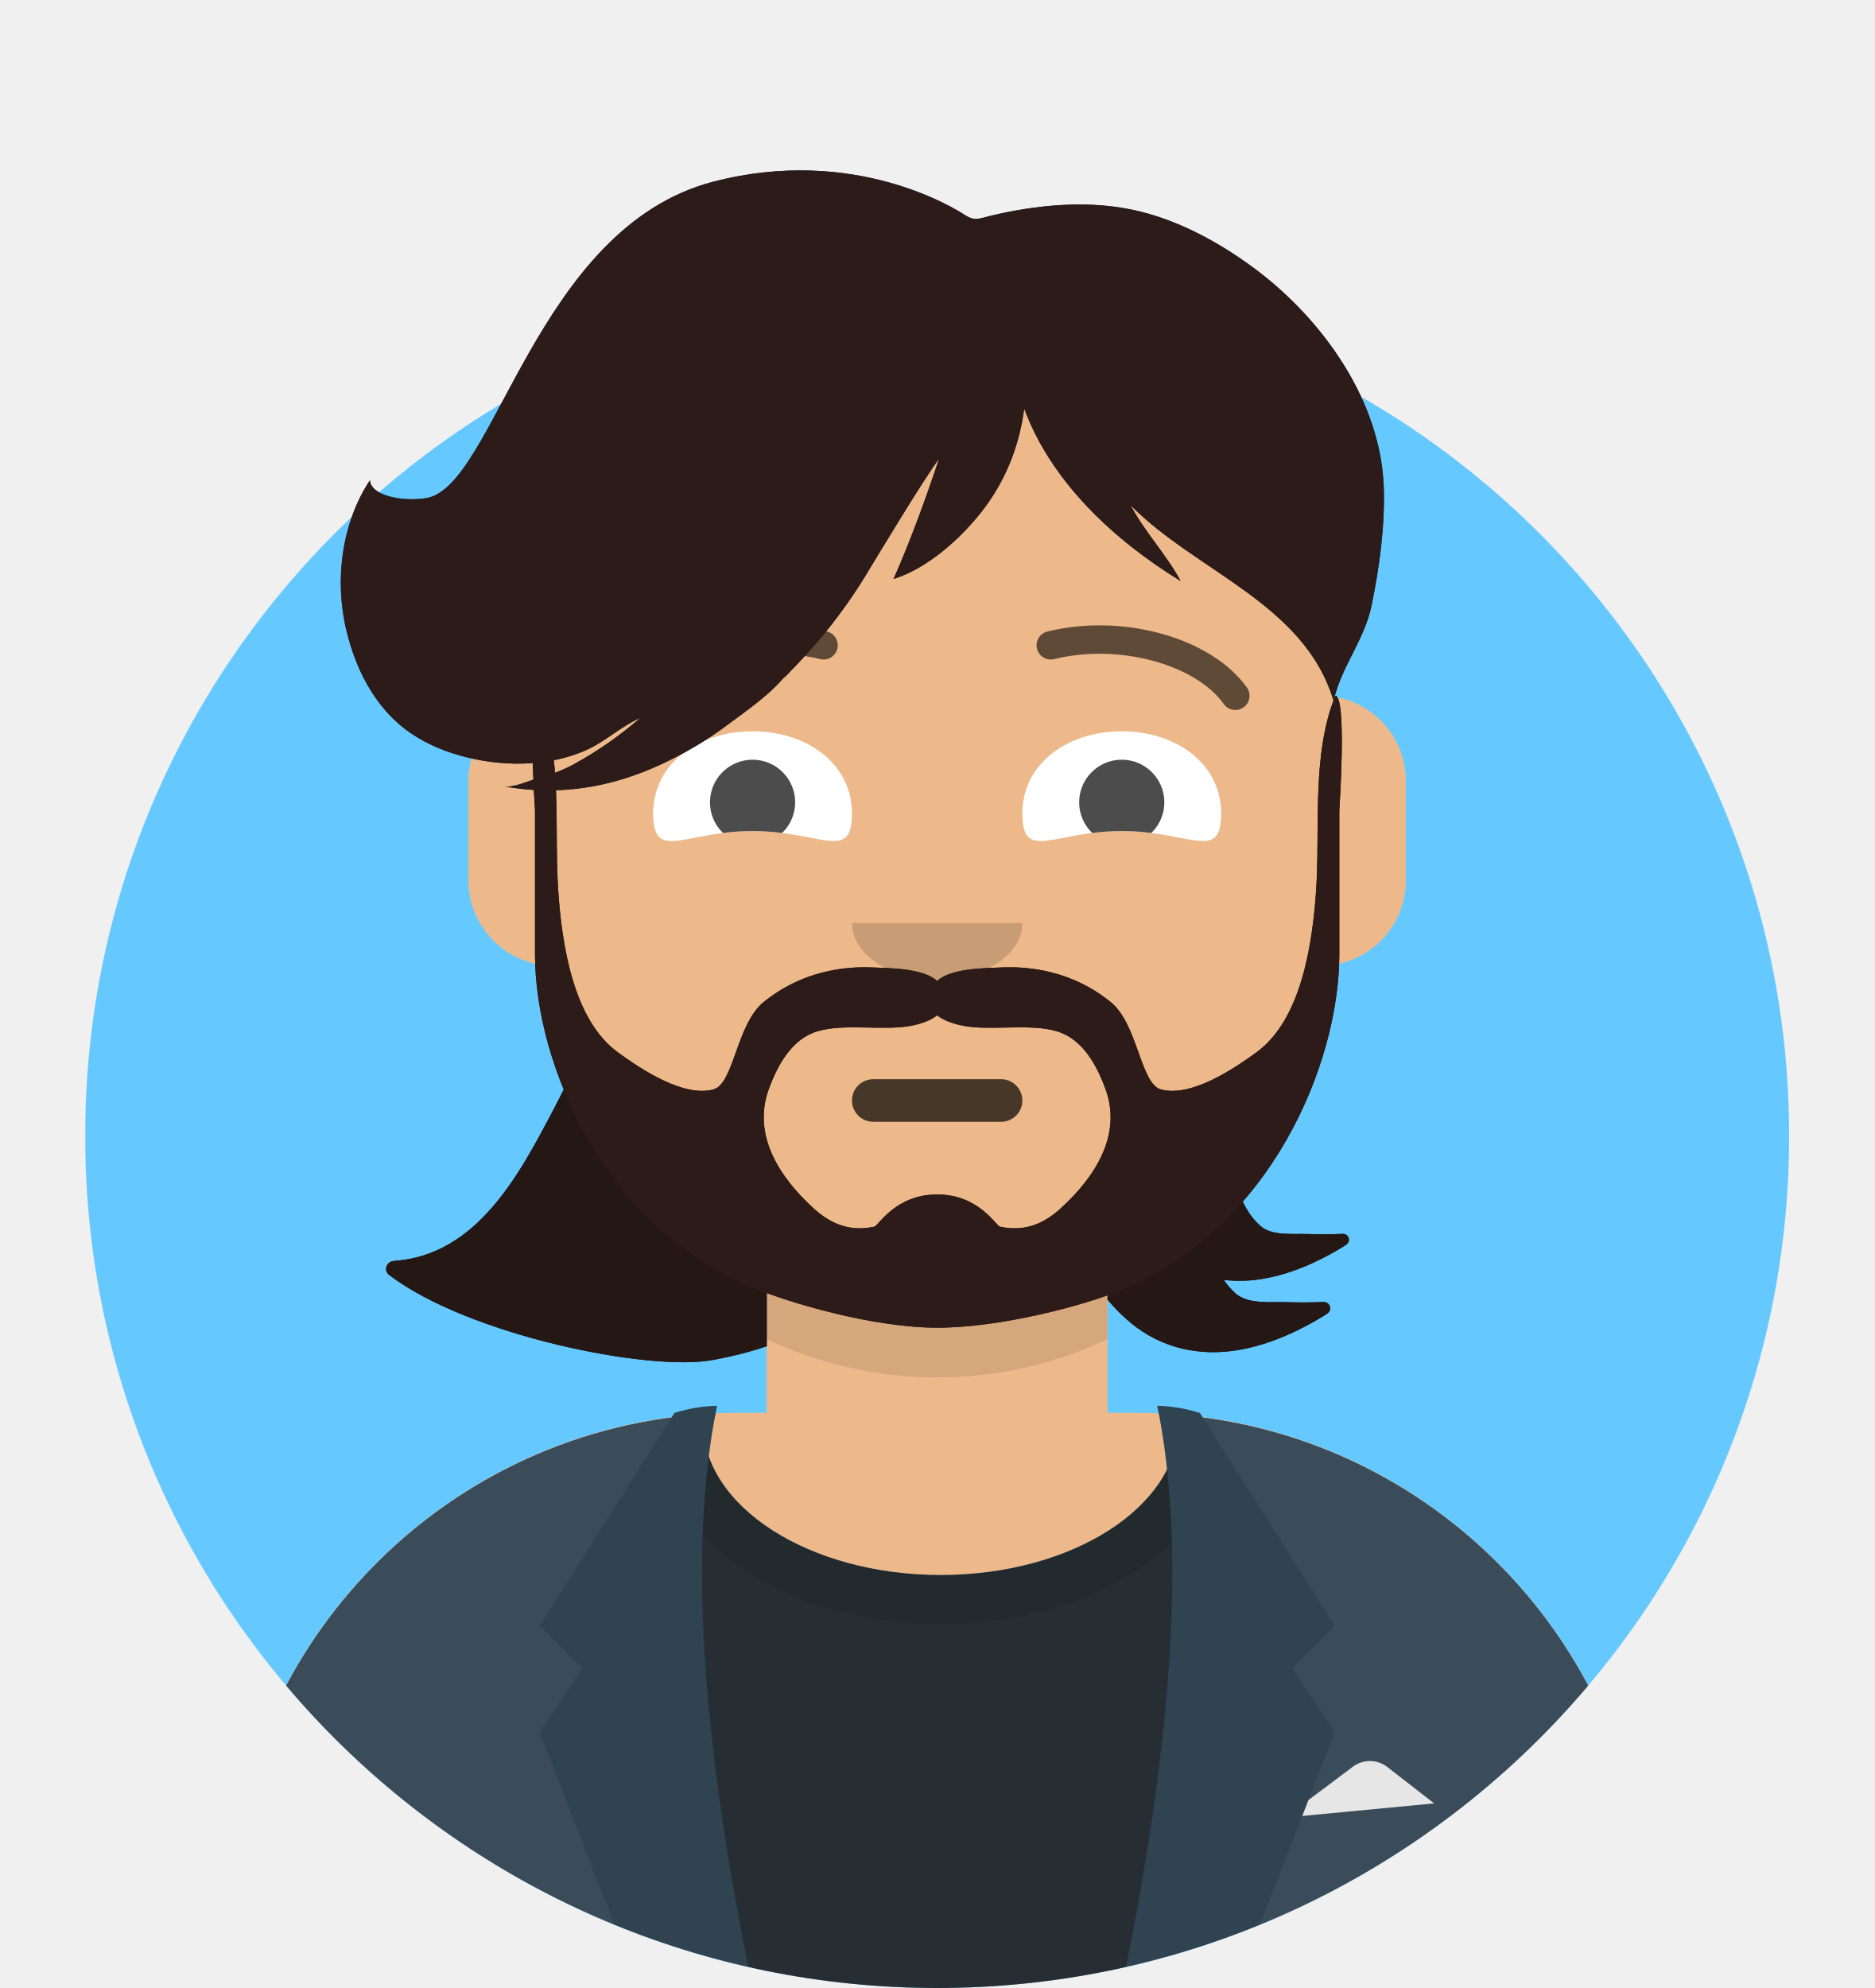
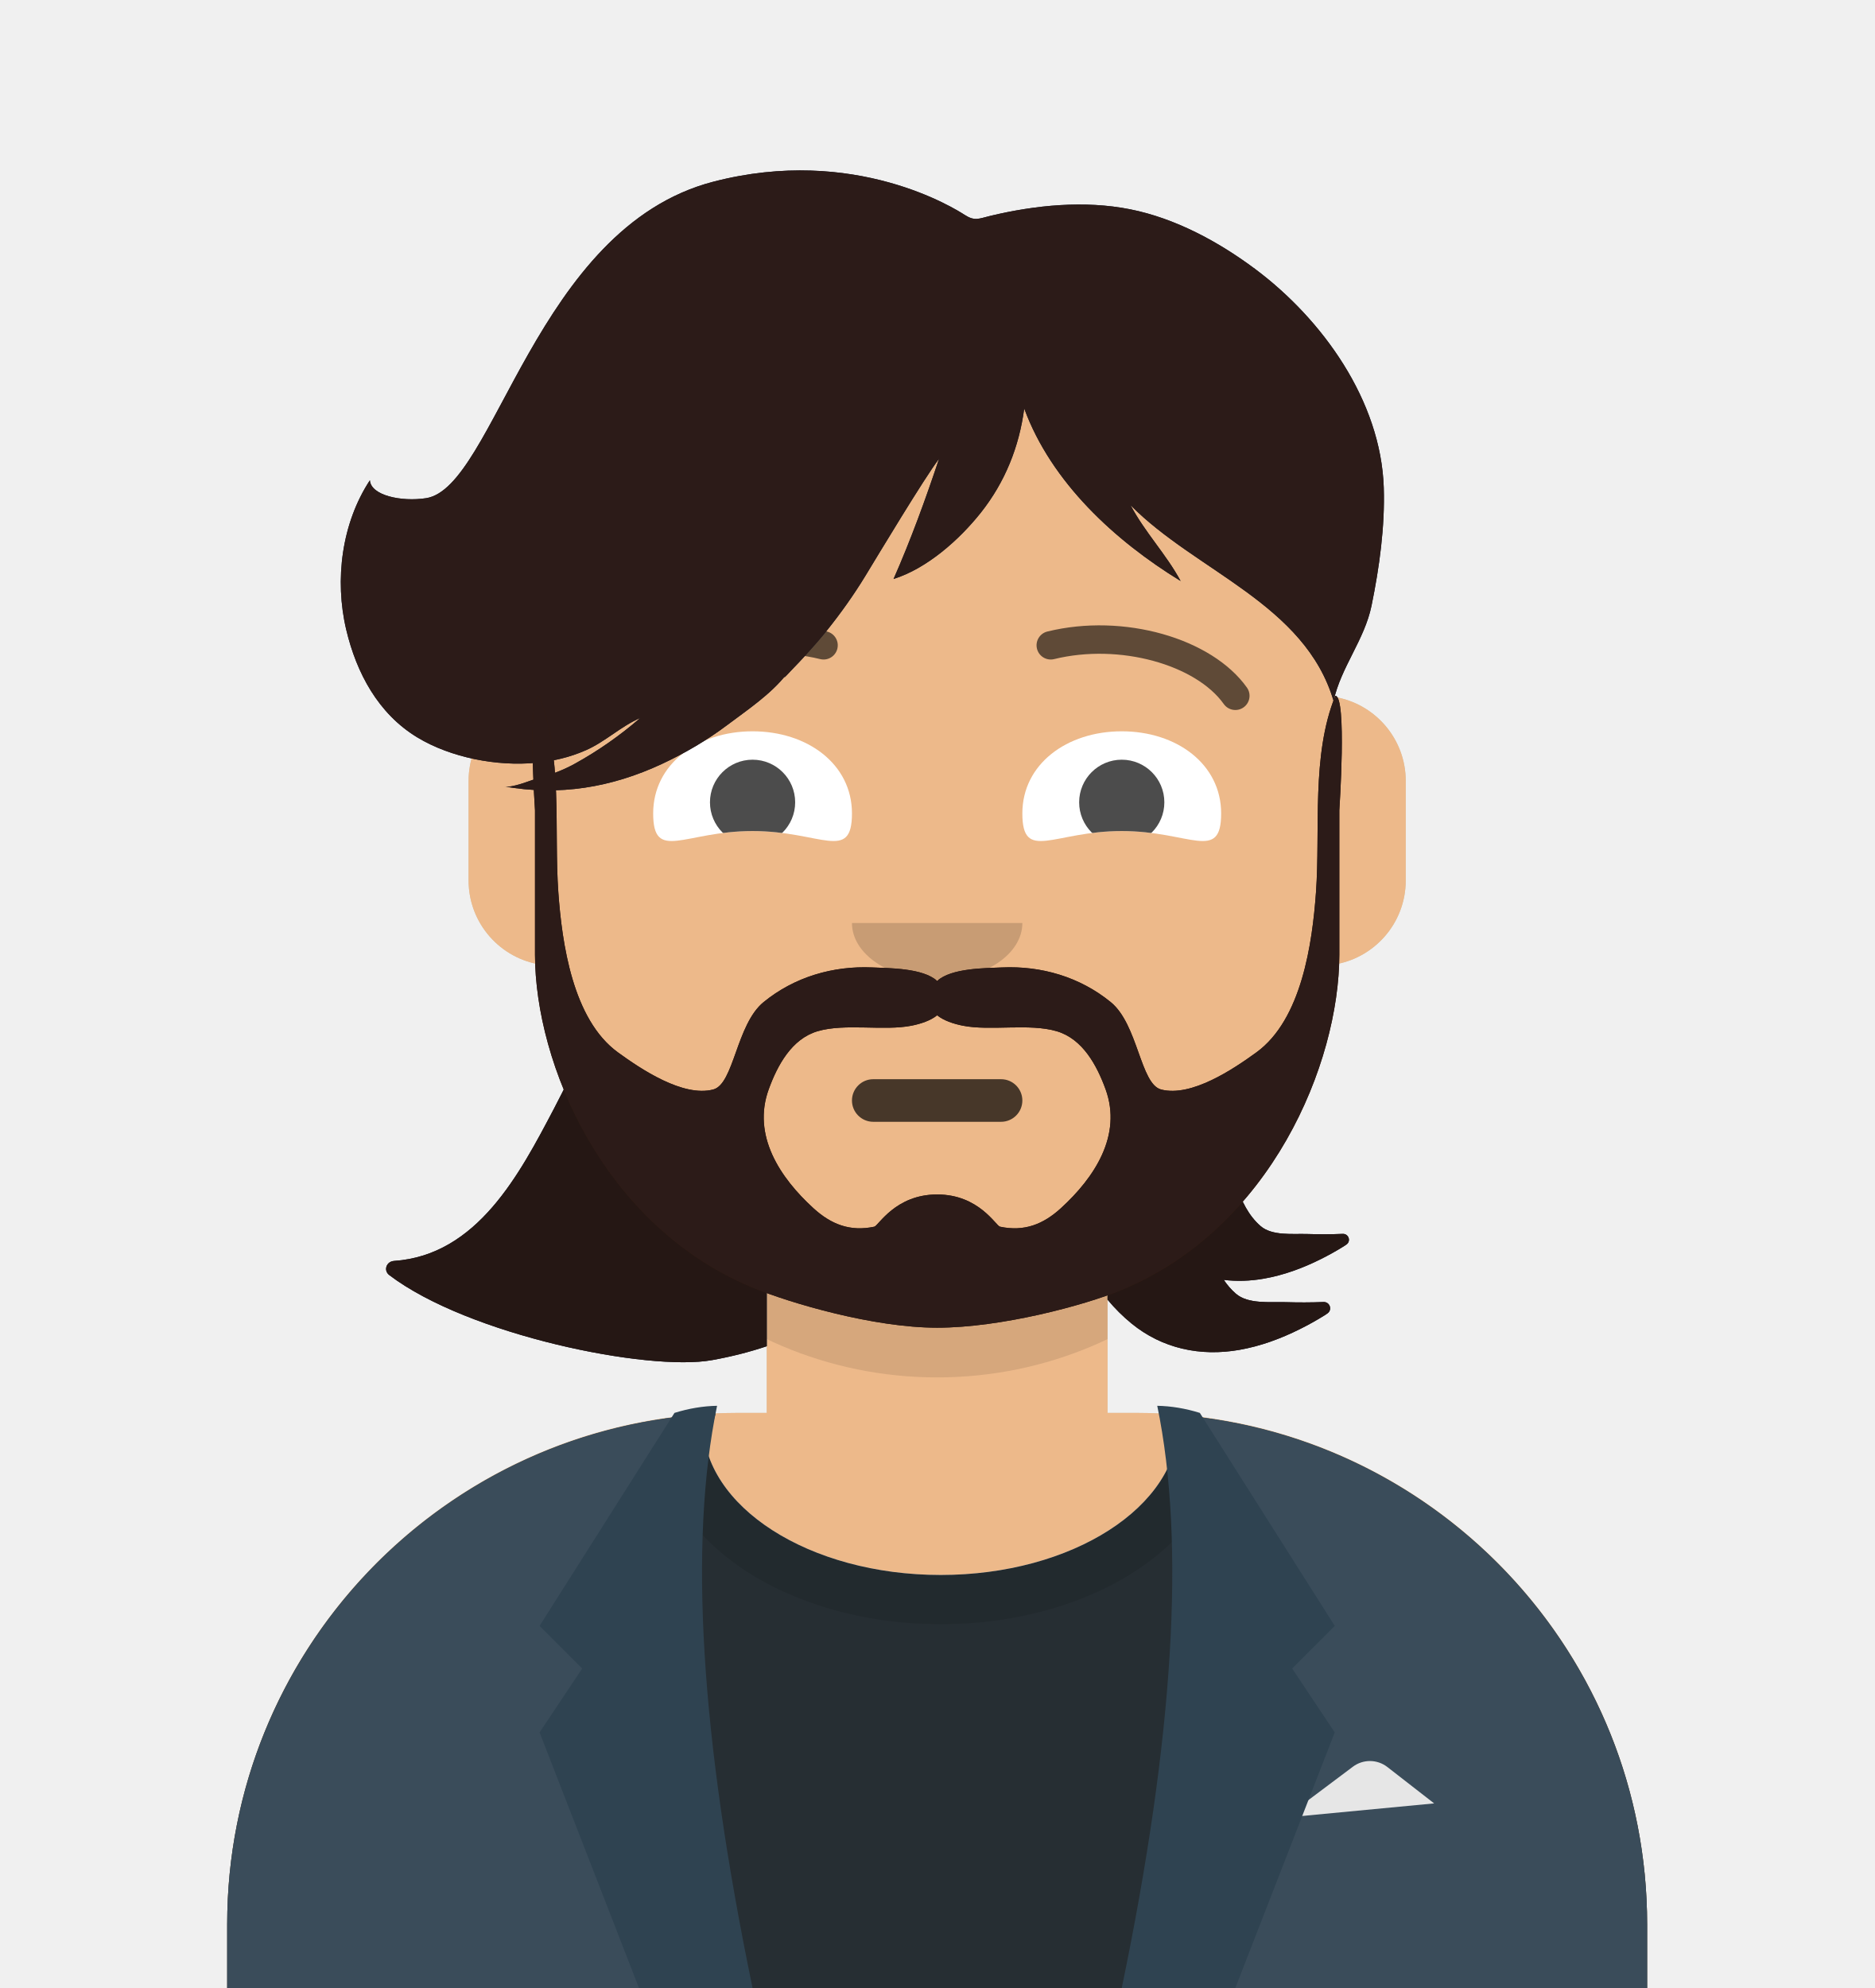
<svg xmlns="http://www.w3.org/2000/svg" xmlns:xlink="http://www.w3.org/1999/xlink" width="264px" height="280px" viewBox="0 0 264 280" version="1.1">
  <defs>
    <circle id="react-path-1" cx="120" cy="120" r="120" />
    <path d="M12,160 C12,226.274 65.726,280 132,280 C198.274,280 252,226.274 252,160 L264,160 L264,-1.42108547e-14 L-3.19744231e-14,-1.42108547e-14 L-3.19744231e-14,160 L12,160 Z" id="react-path-2" />
    <path d="M124,144.611 L124,163 L128,163 L128,163 C167.765,163 200,195.235 200,235 L200,244 L0,244 L0,235 C-4.86974701e-15,195.235 32.235,163 72,163 L72,163 L76,163 L76,144.611 C58.763,136.422 46.372,119.687 44.305,99.881 C38.48,99.058 34,94.052 34,88 L34,74 C34,68.054 38.325,63.118 44,62.166 L44,56 L44,56 C44,25.072 69.072,5.68137151e-15 100,0 L100,0 L100,0 C130.928,-5.68137151e-15 156,25.072 156,56 L156,62.166 C161.675,63.118 166,68.054 166,74 L166,88 C166,94.052 161.52,99.058 155.695,99.881 C153.628,119.687 141.237,136.422 124,144.611 Z" id="react-path-3" />
  </defs>
  <g id="Avataaar" stroke="none" stroke-width="1" fill="none" fill-rule="evenodd">
    <g transform="translate(-825, -1100)" id="Avataaar/Circle">
      <g transform="translate(825, 1100)">
-         <g id="Circle" stroke-width="1" fill-rule="evenodd" transform="translate(12, 40)">
-           <mask id="react-mask-4" fill="white">
-             <use xlink:href="#react-path-1" />
-           </mask>
-           <use id="Circle-Background" fill="#E6E6E6" xlink:href="#react-path-1" />
-           <g id="Color/Palette/Blue-01" mask="url(#react-mask-4)" fill="#65C9FF">
-             <rect id="🖍Color" x="0" y="0" width="240" height="240" />
-           </g>
-         </g>
-         <mask id="react-mask-5" fill="white">
-           <use xlink:href="#react-path-2" />
-         </mask>
        <g id="Mask" />
        <g id="Avataaar" stroke-width="1" fill-rule="evenodd" mask="url(#react-mask-5)">
          <g id="Body" transform="translate(32, 36)">
            <mask id="react-mask-6" fill="white">
              <use xlink:href="#react-path-3" />
            </mask>
            <use fill="#D0C6AC" xlink:href="#react-path-3" />
            <g id="Skin/👶🏽-03-Brown" mask="url(#react-mask-6)" fill="#EDB98A">
              <g transform="translate(0, 0)" id="Color">
                <rect x="0" y="0" width="264" height="280" />
              </g>
            </g>
            <path d="M156,79 L156,102 C156,132.928 130.928,158 100,158 C69.072,158 44,132.928 44,102 L44,79 L44,94 C44,124.928 69.072,150 100,150 C130.928,150 156,124.928 156,94 L156,79 Z" id="Neck-Shadow" fill-opacity="0.1" fill="#000000" mask="url(#react-mask-6)" />
          </g>
          <g id="Clothing/Blazer-+-Shirt" transform="translate(0, 170)">
            <defs>
-               <path d="M133.96,0.295 C170.936,3.325 200,34.294 200,72.052 L200,81 L0,81 L0,72.052 C1.22536245e-14,33.953 29.592,2.765 67.045,0.22 C67.015,0.593 67,0.969 67,1.348 C67,13.211 81.998,22.828 100.5,22.828 C119.002,22.828 134,13.211 134,1.348 C134,0.995 133.987,0.644 133.96,0.295 Z" id="react-path-1073" />
+               <path d="M133.96,0.295 C170.936,3.325 200,34.294 200,72.052 L200,81 L0,81 L0,72.052 C1.22536245e-14,33.953 29.592,2.765 67.045,0.22 C67.015,0.593 67,0.969 67,1.348 C67,13.211 81.998,22.828 100.5,22.828 C119.002,22.828 134,13.211 134,1.348 C134,0.995 133.987,0.644 133.96,0.295 Z" id="react-path-7" />
            </defs>
            <g id="Shirt" transform="translate(32, 29)">
-               <mask id="react-mask-1074" fill="white">
-                 <use xlink:href="#react-path-1073" />
+               <mask id="react-mask-8" fill="white">
+                 <use xlink:href="#react-path-7" />
              </mask>
-               <use id="Clothes" fill="#E6E6E6" xlink:href="#react-path-1073" />
-               <g id="Color/Palette/Black" mask="url(#react-mask-1074)" fill="#262E33">
+               <use id="Clothes" fill="#E6E6E6" xlink:href="#react-path-7" />
+               <g id="Color/Palette/Black" mask="url(#react-mask-8)" fill="#262E33">
                <g transform="translate(-32, -29)" id="🖍Color">
                  <rect x="0" y="0" width="264" height="110" />
                </g>
              </g>
-               <g id="Shadowy" opacity="0.6" mask="url(#react-mask-1074)" fill-opacity="0.16" fill="#000000">
+               <g id="Shadowy" opacity="0.6" mask="url(#react-mask-8)" fill-opacity="0.16" fill="#000000">
                <g transform="translate(60, -25)" id="Hola-👋🏼">
                  <ellipse cx="40.5" cy="27.848" rx="39.635" ry="26.914" />
                </g>
              </g>
            </g>
            <g id="Blazer" transform="translate(32, 28)">
              <path d="M68.785,1.122 C30.512,2.804 -1.89486556e-14,34.365 -1.42108547e-14,73.052 L0,73.052 L0,82 L69.362,82 C65.961,69.92 64,55.709 64,40.5 C64,26.173 65.74,12.731 68.785,1.122 Z M131.638,82 L200,82 L200,73.052 C200,34.707 170.025,3.363 132.229,1.174 C135.265,12.771 137,26.194 137,40.5 C137,55.709 135.039,69.92 131.638,82 Z" id="Saco" fill="#3A4C5A" />
              <path d="M149,58 L158.556,50.833 L158.556,50.833 C159.999,49.751 161.988,49.768 163.412,50.876 L170,56 L149,58 Z" id="Pocket-hanky" fill="#E6E6E6" />
              <path d="M69,1.13686838e-13 C65,19.333 66.667,46.667 74,82 L58,82 L44,46 L50,37 L44,31 L63,1 C65.028,0.369 67.028,0.036 69,1.13686838e-13 Z" id="Wing" fill="#2F4351" />
              <path d="M151,1.13686838e-13 C147,19.333 148.667,46.667 156,82 L140,82 L126,46 L132,37 L126,31 L145,1 C147.028,0.369 149.028,0.036 151,1.13686838e-13 Z" id="Wing" fill="#2F4351" transform="translate(141, 41) scale(-1, 1) translate(-141, -41) " />
            </g>
          </g>
          <g id="Face" transform="translate(76, 82)" fill="#000000">
            <g id="Mouth/Serious" transform="translate(2, 52)" fill="#000000" fill-opacity="0.7">
              <rect id="Why-so-serious?" x="42" y="18" width="24" height="6" rx="3" />
            </g>
            <g id="Nose/Default" transform="translate(28, 40)" fill-opacity="0.16">
              <path d="M16,8 C16,12.418 21.373,16 28,16 L28,16 C34.627,16 40,12.418 40,8" id="Nose" />
            </g>
            <g id="Eyes/Squint-😊" transform="translate(0, 8)">
              <defs>
-                 <path d="M14,14.048 C23.61,14.048 28,18.499 28,11.562 C28,4.624 21.732,0 14,0 C6.268,0 0,4.624 0,11.562 C0,18.499 4.39,14.048 14,14.048 Z" id="react-path-1125" />
-                 <path d="M14,14.048 C23.61,14.048 28,18.499 28,11.562 C28,4.624 21.732,0 14,0 C6.268,0 0,4.624 0,11.562 C0,18.499 4.39,14.048 14,14.048 Z" id="react-path-1126" />
+                 <path d="M14,14.048 C23.61,14.048 28,18.499 28,11.562 C28,4.624 21.732,0 14,0 C6.268,0 0,4.624 0,11.562 C0,18.499 4.39,14.048 14,14.048 Z" id="react-path-967" />
+                 <path d="M14,14.048 C23.61,14.048 28,18.499 28,11.562 C28,4.624 21.732,0 14,0 C6.268,0 0,4.624 0,11.562 C0,18.499 4.39,14.048 14,14.048 Z" id="react-path-968" />
              </defs>
              <g id="Eye" transform="translate(16, 13)">
-                 <mask id="react-mask-1127" fill="white">
-                   <use xlink:href="#react-path-1125" />
+                 <mask id="react-mask-969" fill="white">
+                   <use xlink:href="#react-path-967" />
                </mask>
-                 <use id="The-white-stuff" fill="#FFFFFF" xlink:href="#react-path-1125" />
-                 <circle fill-opacity="0.7" fill="#000000" mask="url(#react-mask-1127)" cx="14" cy="10" r="6" />
+                 <use id="The-white-stuff" fill="#FFFFFF" xlink:href="#react-path-967" />
+                 <circle fill-opacity="0.7" fill="#000000" mask="url(#react-mask-969)" cx="14" cy="10" r="6" />
              </g>
              <g id="Eye" transform="translate(68, 13)">
-                 <mask id="react-mask-1128" fill="white">
-                   <use xlink:href="#react-path-1126" />
+                 <mask id="react-mask-970" fill="white">
+                   <use xlink:href="#react-path-968" />
                </mask>
-                 <use id="Eyeball-Mask" fill="#FFFFFF" xlink:href="#react-path-1126" />
-                 <circle fill-opacity="0.7" fill="#000000" mask="url(#react-mask-1128)" cx="14" cy="10" r="6" />
+                 <use id="Eyeball-Mask" fill="#FFFFFF" xlink:href="#react-path-968" />
+                 <circle fill-opacity="0.7" fill="#000000" mask="url(#react-mask-970)" cx="14" cy="10" r="6" />
              </g>
            </g>
            <g id="Eyebrow/Outline/Default" fill-opacity="0.6">
              <g id="I-Browse" transform="translate(12, 6)">
                <path d="M3.63,11.159 C7.545,5.65 18.278,2.561 27.523,4.831 C28.596,5.095 29.679,4.439 29.942,3.366 C30.206,2.293 29.55,1.21 28.477,0.947 C17.74,-1.69 5.312,1.887 0.37,8.841 C-0.27,9.742 -0.059,10.99 0.841,11.63 C1.742,12.27 2.99,12.059 3.63,11.159 Z" id="Eyebrow" fill-rule="nonzero" />
                <path d="M61.63,11.159 C65.545,5.65 76.278,2.561 85.523,4.831 C86.596,5.095 87.679,4.439 87.942,3.366 C88.206,2.293 87.55,1.21 86.477,0.947 C75.74,-1.69 63.312,1.887 58.37,8.841 C57.73,9.742 57.941,10.99 58.841,11.63 C59.742,12.27 60.99,12.059 61.63,11.159 Z" id="Eyebrow" fill-rule="nonzero" transform="translate(73.00015, 6.039198) scale(-1, 1) translate(-73.00015, -6.039198) " />
              </g>
            </g>
          </g>
          <g id="Top" stroke-width="1" fill-rule="evenodd">
            <defs>
-               <rect id="react-path-949" x="0" y="0" width="264" height="280" />
-               <path d="M175.126,166.898 C175.841,169.138 176.875,171.231 178.555,172.686 C180.176,174.09 183.068,173.745 185.099,173.803 C186.771,173.851 188.445,173.856 190.115,173.784 C190.954,173.747 191.328,174.798 190.649,175.282 C190.519,175.374 190.389,175.463 190.258,175.544 C189.208,176.199 188.118,176.803 187.009,177.356 C184.485,178.614 181.821,179.6 179.027,180.09 C177.111,180.427 175.211,180.49 173.373,180.267 C173.859,180.987 174.42,181.642 175.072,182.208 C176.801,183.708 179.888,183.34 182.055,183.401 C183.839,183.453 185.626,183.458 187.408,183.381 C188.303,183.342 188.703,184.465 187.978,184.982 C187.839,185.081 187.701,185.175 187.562,185.262 C186.44,185.962 185.278,186.608 184.093,187.199 C181.4,188.544 178.557,189.597 175.575,190.121 C170.075,191.087 164.706,189.944 160.381,186.413 C159.164,185.42 158.027,184.288 157,183.053 L157,180.611 C163.95,177.31 170.111,172.619 175.126,166.898 Z M81.315,151.594 C80.573,153.139 79.805,154.673 79.006,156.191 C74.211,165.3 68.242,176.793 56.499,177.596 C55.411,177.671 54.98,178.943 55.829,179.588 C66.949,188.041 92.261,193.187 101.274,191.57 C104.095,191.063 106.639,190.402 109,189.61 L109,180.611 C96.563,174.703 86.648,164.344 81.315,151.594 Z M195.906,68.68 C196.081,74.187 195.289,79.907 194.185,85.296 C193.19,90.148 189.87,93.971 188.837,98.729 C184.81,85.048 169.433,80.484 160.242,71.155 C162.239,74.948 165.291,78.103 167.294,81.833 C158.047,76.168 149.088,67.954 145.262,57.538 C144.555,62.936 142.546,67.928 139.154,72.204 C136.143,76 131.572,80.074 126.859,81.544 C129.287,76.037 131.361,70.327 133.266,64.619 C131.25,67.236 124.569,78.353 122.891,81.109 C121.235,83.83 119.378,86.426 117.384,88.912 C116.451,90.075 115.455,91.199 114.453,92.303 C113.869,92.946 113.274,93.578 112.666,94.198 C112.451,94.417 110.824,96.207 111.754,95.004 C109.538,97.806 106.276,99.983 103.443,102.113 C100.591,104.257 97.483,106.081 94.252,107.589 C87.093,110.932 79.74,112.148 71.933,110.752 C73.128,111.051 75.653,109.906 76.889,109.57 C78.698,109.078 80.363,108.453 82.002,107.546 C85.275,105.735 88.351,103.576 91.178,101.128 C88.471,102.28 86.273,104.462 83.514,105.671 C81.227,106.674 78.967,107.197 76.482,107.437 C71.02,107.966 64.487,106.717 59.761,103.85 C54.269,100.517 51.219,94.799 49.772,88.713 C48.091,81.646 49.136,73.673 53.099,67.639 C53.234,69.782 57.535,70.703 61.015,70.166 C70.673,68.675 76.418,32.118 101.442,25.6 C121.403,20.4 135.651,29.474 136.862,30.257 C138.299,31.185 138.85,30.797 140.483,30.405 C146.829,28.885 153.741,28.196 160.188,29.478 C166.528,30.74 172.606,34.024 177.747,37.856 C187.274,44.957 195.509,56.438 195.906,68.68 Z" id="react-path-950" />
-               <path d="M65.18,77.737 C67.363,76.105 80.407,75.479 82.758,74.089 C83.492,73.655 84.061,73.216 84.5,72.78 C84.939,73.216 85.509,73.655 86.242,74.089 C88.593,75.479 101.637,76.105 103.82,77.737 C106.03,79.391 107.644,83.185 107.467,86.151 C107.255,89.71 103.361,98.203 93.672,99.181 C91.558,96.828 88.237,95.31 84.5,95.31 C80.763,95.31 77.442,96.828 75.328,99.181 C65.639,98.203 61.745,89.71 61.533,86.151 C61.357,83.185 62.97,79.391 65.18,77.737 M103.142,94.906 C103.143,94.906 103.145,94.905 103.146,94.905 C103.144,94.905 103.143,94.906 103.142,94.906 M65.845,94.901 C65.849,94.903 65.857,94.906 65.862,94.908 C65.857,94.906 65.851,94.903 65.845,94.901 M144.863,55.985 C144.474,50.03 143.278,44.152 142.234,38.286 C141.953,36.707 140.424,26 139.735,26 C139.502,35.109 138.702,44.08 137.67,53.139 C137.361,55.848 137.038,58.556 136.825,61.274 C136.654,63.47 136.96,66.122 136.428,68.246 C135.749,70.952 132.348,73.478 129.703,74.411 C123.103,76.737 117.598,67.108 111.961,64.291 C104.643,60.635 92.064,59.764 84.582,64.53 C76.936,59.764 64.357,60.635 57.039,64.291 C51.402,67.108 45.897,76.737 39.297,74.411 C36.652,73.478 33.25,70.952 32.572,68.246 C32.04,66.122 32.346,63.47 32.175,61.274 C31.962,58.556 31.639,55.848 31.33,53.139 C30.298,44.08 29.497,35.109 29.265,26 C28.576,26 27.047,36.707 26.766,38.286 C25.722,44.152 24.526,50.03 24.138,55.985 C23.739,62.105 24.215,68.167 25.47,74.163 C26.069,77.028 26.769,79.876 27.519,82.704 C28.353,85.847 27.199,91.966 27.572,95.192 C28.279,101.296 31.154,113.2 34.383,118.451 C35.944,120.989 37.773,122.574 39.816,124.619 C41.783,126.588 42.604,129.64 44.726,131.737 C48.682,135.645 54.446,137.971 60.366,138.543 C65.677,143.05 74.506,146 84.5,146 C94.495,146 103.323,143.05 108.635,138.543 C114.554,137.971 120.318,135.645 124.274,131.737 C126.396,129.64 127.217,126.588 129.184,124.619 C131.226,122.574 133.056,120.989 134.617,118.451 C137.846,113.2 140.721,101.296 141.428,95.192 C141.801,91.966 140.647,85.847 141.481,82.704 C142.232,79.876 142.931,77.028 143.531,74.163 C144.785,68.167 145.261,62.105 144.863,55.985 Z" id="react-path-951" />
+               <rect id="react-path-833" x="0" y="0" width="264" height="280" />
+               <path d="M175.126,166.898 C175.841,169.138 176.875,171.231 178.555,172.686 C180.176,174.09 183.068,173.745 185.099,173.803 C186.771,173.851 188.445,173.856 190.115,173.784 C190.954,173.747 191.328,174.798 190.649,175.282 C190.519,175.374 190.389,175.463 190.258,175.544 C189.208,176.199 188.118,176.803 187.009,177.356 C184.485,178.614 181.821,179.6 179.027,180.09 C177.111,180.427 175.211,180.49 173.373,180.267 C173.859,180.987 174.42,181.642 175.072,182.208 C176.801,183.708 179.888,183.34 182.055,183.401 C183.839,183.453 185.626,183.458 187.408,183.381 C188.303,183.342 188.703,184.465 187.978,184.982 C187.839,185.081 187.701,185.175 187.562,185.262 C186.44,185.962 185.278,186.608 184.093,187.199 C181.4,188.544 178.557,189.597 175.575,190.121 C170.075,191.087 164.706,189.944 160.381,186.413 C159.164,185.42 158.027,184.288 157,183.053 L157,180.611 C163.95,177.31 170.111,172.619 175.126,166.898 Z M81.315,151.594 C80.573,153.139 79.805,154.673 79.006,156.191 C74.211,165.3 68.242,176.793 56.499,177.596 C55.411,177.671 54.98,178.943 55.829,179.588 C66.949,188.041 92.261,193.187 101.274,191.57 C104.095,191.063 106.639,190.402 109,189.61 L109,180.611 C96.563,174.703 86.648,164.344 81.315,151.594 Z M195.906,68.68 C196.081,74.187 195.289,79.907 194.185,85.296 C193.19,90.148 189.87,93.971 188.837,98.729 C184.81,85.048 169.433,80.484 160.242,71.155 C162.239,74.948 165.291,78.103 167.294,81.833 C158.047,76.168 149.088,67.954 145.262,57.538 C144.555,62.936 142.546,67.928 139.154,72.204 C136.143,76 131.572,80.074 126.859,81.544 C129.287,76.037 131.361,70.327 133.266,64.619 C131.25,67.236 124.569,78.353 122.891,81.109 C121.235,83.83 119.378,86.426 117.384,88.912 C116.451,90.075 115.455,91.199 114.453,92.303 C113.869,92.946 113.274,93.578 112.666,94.198 C112.451,94.417 110.824,96.207 111.754,95.004 C109.538,97.806 106.276,99.983 103.443,102.113 C100.591,104.257 97.483,106.081 94.252,107.589 C87.093,110.932 79.74,112.148 71.933,110.752 C73.128,111.051 75.653,109.906 76.889,109.57 C78.698,109.078 80.363,108.453 82.002,107.546 C85.275,105.735 88.351,103.576 91.178,101.128 C88.471,102.28 86.273,104.462 83.514,105.671 C81.227,106.674 78.967,107.197 76.482,107.437 C71.02,107.966 64.487,106.717 59.761,103.85 C54.269,100.517 51.219,94.799 49.772,88.713 C48.091,81.646 49.136,73.673 53.099,67.639 C53.234,69.782 57.535,70.703 61.015,70.166 C70.673,68.675 76.418,32.118 101.442,25.6 C121.403,20.4 135.651,29.474 136.862,30.257 C138.299,31.185 138.85,30.797 140.483,30.405 C146.829,28.885 153.741,28.196 160.188,29.478 C166.528,30.74 172.606,34.024 177.747,37.856 C187.274,44.957 195.509,56.438 195.906,68.68 Z" id="react-path-834" />
+               <path d="M65.18,77.737 C67.363,76.105 80.407,75.479 82.758,74.089 C83.492,73.655 84.061,73.216 84.5,72.78 C84.939,73.216 85.509,73.655 86.242,74.089 C88.593,75.479 101.637,76.105 103.82,77.737 C106.03,79.391 107.644,83.185 107.467,86.151 C107.255,89.71 103.361,98.203 93.672,99.181 C91.558,96.828 88.237,95.31 84.5,95.31 C80.763,95.31 77.442,96.828 75.328,99.181 C65.639,98.203 61.745,89.71 61.533,86.151 C61.357,83.185 62.97,79.391 65.18,77.737 M103.142,94.906 C103.143,94.906 103.145,94.905 103.146,94.905 C103.144,94.905 103.143,94.906 103.142,94.906 M65.845,94.901 C65.849,94.903 65.857,94.906 65.862,94.908 C65.857,94.906 65.851,94.903 65.845,94.901 M144.863,55.985 C144.474,50.03 143.278,44.152 142.234,38.286 C141.953,36.707 140.424,26 139.735,26 C139.502,35.109 138.702,44.08 137.67,53.139 C137.361,55.848 137.038,58.556 136.825,61.274 C136.654,63.47 136.96,66.122 136.428,68.246 C135.749,70.952 132.348,73.478 129.703,74.411 C123.103,76.737 117.598,67.108 111.961,64.291 C104.643,60.635 92.064,59.764 84.582,64.53 C76.936,59.764 64.357,60.635 57.039,64.291 C51.402,67.108 45.897,76.737 39.297,74.411 C36.652,73.478 33.25,70.952 32.572,68.246 C32.04,66.122 32.346,63.47 32.175,61.274 C31.962,58.556 31.639,55.848 31.33,53.139 C30.298,44.08 29.497,35.109 29.265,26 C28.576,26 27.047,36.707 26.766,38.286 C25.722,44.152 24.526,50.03 24.138,55.985 C23.739,62.105 24.215,68.167 25.47,74.163 C26.069,77.028 26.769,79.876 27.519,82.704 C28.353,85.847 27.199,91.966 27.572,95.192 C28.279,101.296 31.154,113.2 34.383,118.451 C35.944,120.989 37.773,122.574 39.816,124.619 C41.783,126.588 42.604,129.64 44.726,131.737 C48.682,135.645 54.446,137.971 60.366,138.543 C65.677,143.05 74.506,146 84.5,146 C94.495,146 103.323,143.05 108.635,138.543 C114.554,137.971 120.318,135.645 124.274,131.737 C126.396,129.64 127.217,126.588 129.184,124.619 C131.226,122.574 133.056,120.989 134.617,118.451 C137.846,113.2 140.721,101.296 141.428,95.192 C141.801,91.966 140.647,85.847 141.481,82.704 C142.232,79.876 142.931,77.028 143.531,74.163 C144.785,68.167 145.261,62.105 144.863,55.985 Z" id="react-path-835" />
            </defs>
-             <mask id="react-mask-947" fill="white">
-               <use xlink:href="#react-path-949" />
+             <mask id="react-mask-831" fill="white">
+               <use xlink:href="#react-path-833" />
            </mask>
            <g id="Mask" />
-             <g id="Top/Short-Hair/Shaggy-Mullet" mask="url(#react-mask-947)">
+             <g id="Top/Short-Hair/Shaggy-Mullet" mask="url(#react-mask-831)">
              <g transform="translate(-1, 0)">
-                 <mask id="react-mask-948" fill="white">
-                   <use xlink:href="#react-path-950" />
+                 <mask id="react-mask-832" fill="white">
+                   <use xlink:href="#react-path-834" />
                </mask>
-                 <use id="Hair" stroke="none" fill="#1D2633" fill-rule="evenodd" xlink:href="#react-path-950" />
-                 <g id="Skin/👶🏽-03-Brown" mask="url(#react-mask-948)" fill="#2C1B18">
+                 <use id="Hair" stroke="none" fill="#1D2633" fill-rule="evenodd" xlink:href="#react-path-834" />
+                 <g id="Skin/👶🏽-03-Brown" mask="url(#react-mask-832)" fill="#2C1B18">
                  <g transform="translate(0, 0) " id="Color">
                    <rect x="0" y="0" width="264" height="280" />
                  </g>
                </g>
                <path d="M175.126,166.898 C175.841,169.138 176.875,171.231 178.555,172.686 C180.176,174.09 183.068,173.745 185.099,173.803 C186.771,173.851 188.445,173.856 190.115,173.784 C190.954,173.747 191.328,174.798 190.649,175.282 C190.519,175.374 190.389,175.463 190.258,175.544 C189.208,176.199 188.118,176.803 187.009,177.356 C184.485,178.614 181.821,179.6 179.027,180.09 C177.111,180.427 175.211,180.49 173.373,180.267 C173.859,180.987 174.42,181.642 175.072,182.208 C176.801,183.708 179.888,183.34 182.055,183.401 C183.839,183.453 185.626,183.458 187.408,183.381 C188.303,183.342 188.703,184.465 187.978,184.982 C187.839,185.081 187.701,185.175 187.562,185.262 C186.44,185.962 185.278,186.608 184.093,187.199 C181.4,188.544 178.557,189.597 175.575,190.121 C170.075,191.087 164.706,189.944 160.381,186.413 C159.164,185.42 158.027,184.288 157,183.053 L157,180.611 C163.95,177.31 170.111,172.619 175.126,166.898 Z M81.315,151.594 C80.573,153.139 79.805,154.673 79.006,156.191 C74.211,165.3 68.242,176.793 56.499,177.596 C55.411,177.671 54.98,178.943 55.829,179.588 C66.949,188.041 92.261,193.187 101.274,191.57 C104.095,191.063 106.639,190.402 109,189.61 L109,180.611 C96.563,174.703 86.648,164.344 81.315,151.594 Z" id="Shadow" stroke="none" fill-opacity="0.16" fill="#000000" fill-rule="evenodd" />
                <g id="Facial-Hair/Beard-Light" transform="translate(49, 72)">
                  <defs>
-                     <path d="M101.428,98.169 C98.915,100.463 96.237,101.494 92.853,100.773 C92.271,100.649 89.896,96.235 84,96.235 C78.103,96.235 75.729,100.649 75.147,100.773 C71.762,101.494 69.085,100.463 66.571,98.169 C61.846,93.856 57.917,87.908 60.278,81.419 C61.508,78.037 63.51,74.324 67.151,73.246 C71.038,72.096 76.497,73.244 80.415,72.458 C81.684,72.204 83.071,71.751 84,71 C84.929,71.751 86.316,72.204 87.585,72.458 C91.503,73.244 96.961,72.096 100.849,73.246 C104.49,74.324 106.491,78.037 107.722,81.419 C110.083,87.908 106.154,93.856 101.428,98.169 M140.081,26 C136.671,34.4 137.988,44.858 137.357,53.676 C136.844,60.843 135.337,71.586 128.973,76.215 C125.718,78.582 119.794,82.56 115.542,81.45 C112.615,80.686 112.302,72.29 108.455,69.147 C104.092,65.582 98.643,64.016 93.149,64.258 C90.779,64.362 85.984,64.337 84,66.16 C82.016,64.337 77.222,64.362 74.851,64.258 C69.357,64.016 63.908,65.582 59.545,69.147 C55.698,72.29 55.386,80.686 52.458,81.45 C48.206,82.56 42.282,78.582 39.027,76.215 C32.662,71.586 31.156,60.843 30.643,53.676 C30.012,44.858 31.329,34.4 27.919,26 C26.26,26 27.354,42.129 27.354,42.129 L27.354,62.485 C27.386,77.773 36.935,100.655 58.108,109.393 C63.286,111.53 75.015,115 84,115 C92.985,115 104.714,111.86 109.892,109.723 C131.065,100.986 140.614,77.773 140.646,62.485 L140.646,42.129 C140.646,42.129 141.74,26 140.081,26" id="react-path-994" />
+                     <path d="M101.428,98.169 C98.915,100.463 96.237,101.494 92.853,100.773 C92.271,100.649 89.896,96.235 84,96.235 C78.103,96.235 75.729,100.649 75.147,100.773 C71.762,101.494 69.085,100.463 66.571,98.169 C61.846,93.856 57.917,87.908 60.278,81.419 C61.508,78.037 63.51,74.324 67.151,73.246 C71.038,72.096 76.497,73.244 80.415,72.458 C81.684,72.204 83.071,71.751 84,71 C84.929,71.751 86.316,72.204 87.585,72.458 C91.503,73.244 96.961,72.096 100.849,73.246 C104.49,74.324 106.491,78.037 107.722,81.419 C110.083,87.908 106.154,93.856 101.428,98.169 M140.081,26 C136.671,34.4 137.988,44.858 137.357,53.676 C136.844,60.843 135.337,71.586 128.973,76.215 C125.718,78.582 119.794,82.56 115.542,81.45 C112.615,80.686 112.302,72.29 108.455,69.147 C104.092,65.582 98.643,64.016 93.149,64.258 C90.779,64.362 85.984,64.337 84,66.16 C82.016,64.337 77.222,64.362 74.851,64.258 C69.357,64.016 63.908,65.582 59.545,69.147 C55.698,72.29 55.386,80.686 52.458,81.45 C48.206,82.56 42.282,78.582 39.027,76.215 C32.662,71.586 31.156,60.843 30.643,53.676 C30.012,44.858 31.329,34.4 27.919,26 C26.26,26 27.354,42.129 27.354,42.129 L27.354,62.485 C27.386,77.773 36.935,100.655 58.108,109.393 C63.286,111.53 75.015,115 84,115 C92.985,115 104.714,111.86 109.892,109.723 C131.065,100.986 140.614,77.773 140.646,62.485 L140.646,42.129 C140.646,42.129 141.74,26 140.081,26" id="react-path-1022" />
                  </defs>
-                   <mask id="react-mask-993" fill="white">
-                     <use xlink:href="#react-path-994" />
+                   <mask id="react-mask-1021" fill="white">
+                     <use xlink:href="#react-path-1022" />
                  </mask>
-                   <use id="Lite-Beard" fill="#331B0C" fill-rule="evenodd" xlink:href="#react-path-994" />
-                   <g id="Color/Hair/Brown" mask="url(#react-mask-993)" fill="#2C1B18">
+                   <use id="Lite-Beard" fill="#331B0C" fill-rule="evenodd" xlink:href="#react-path-1022" />
+                   <g id="Color/Hair/Brown" mask="url(#react-mask-1021)" fill="#2C1B18">
                    <g transform="translate(-32, 0)" id="Color">
                      <rect x="0" y="0" width="264" height="244" />
                    </g>
                  </g>
                </g>
              </g>
            </g>
          </g>
        </g>
      </g>
    </g>
  </g>
</svg>
